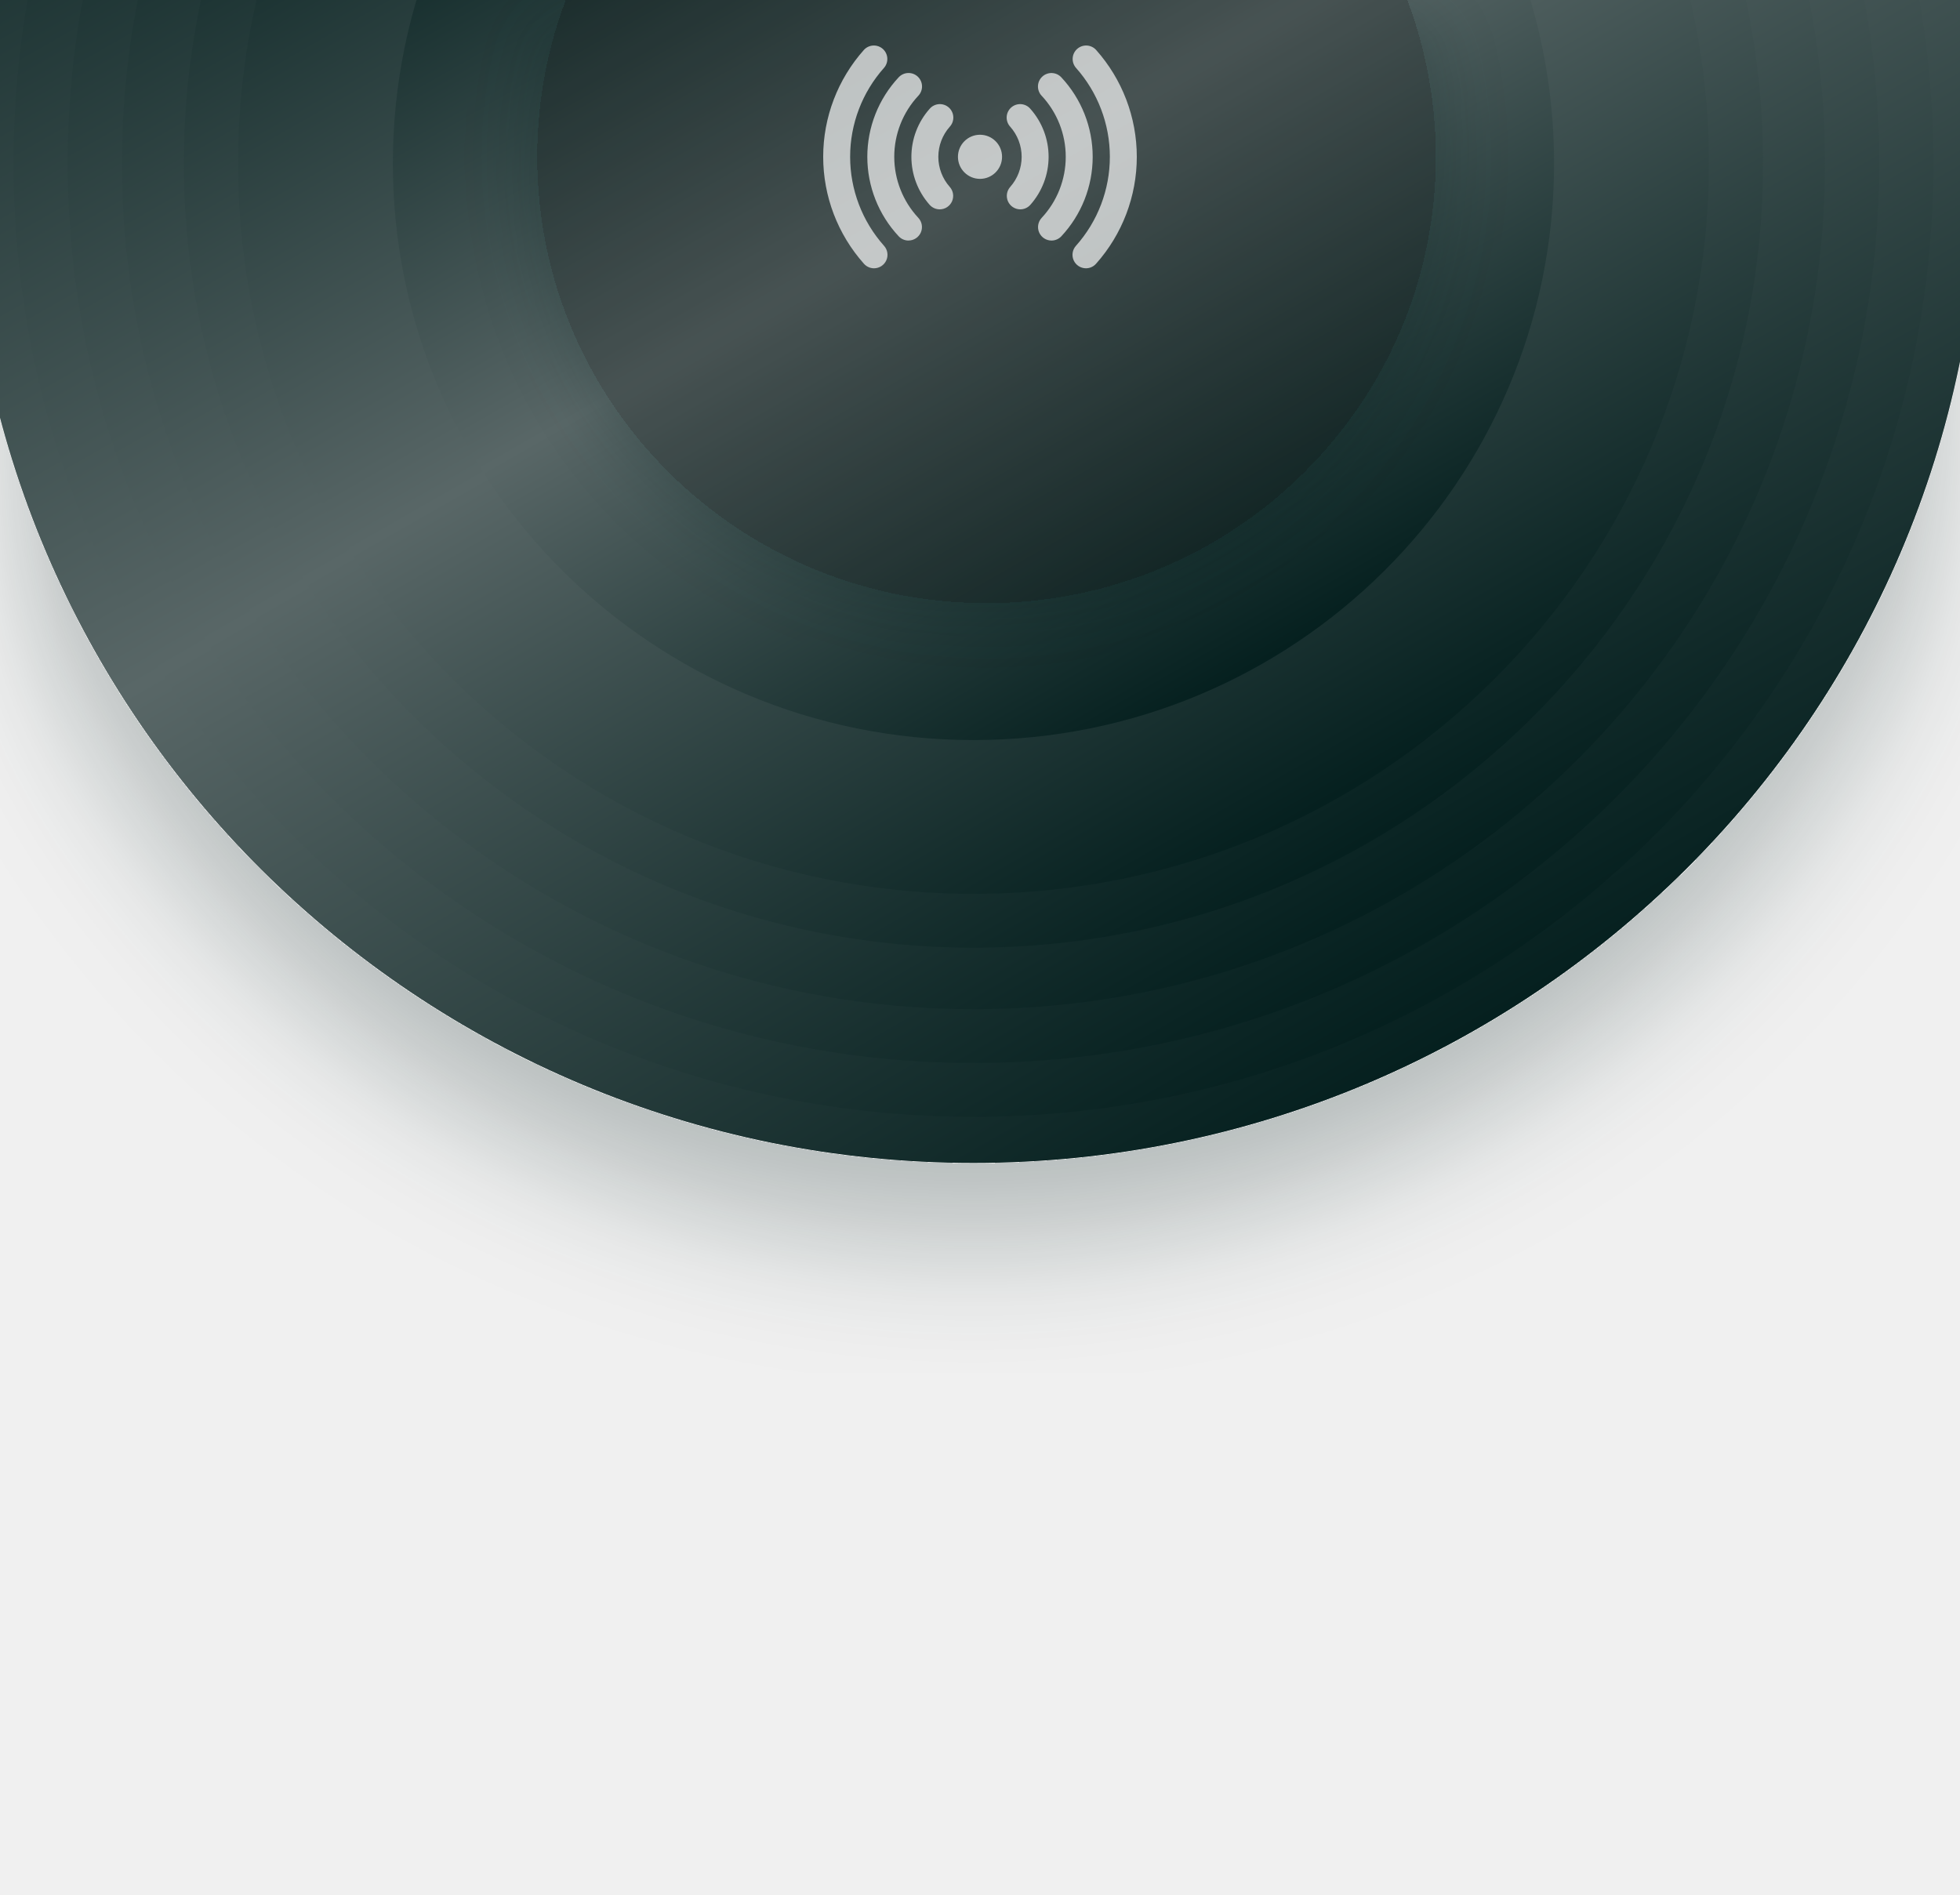
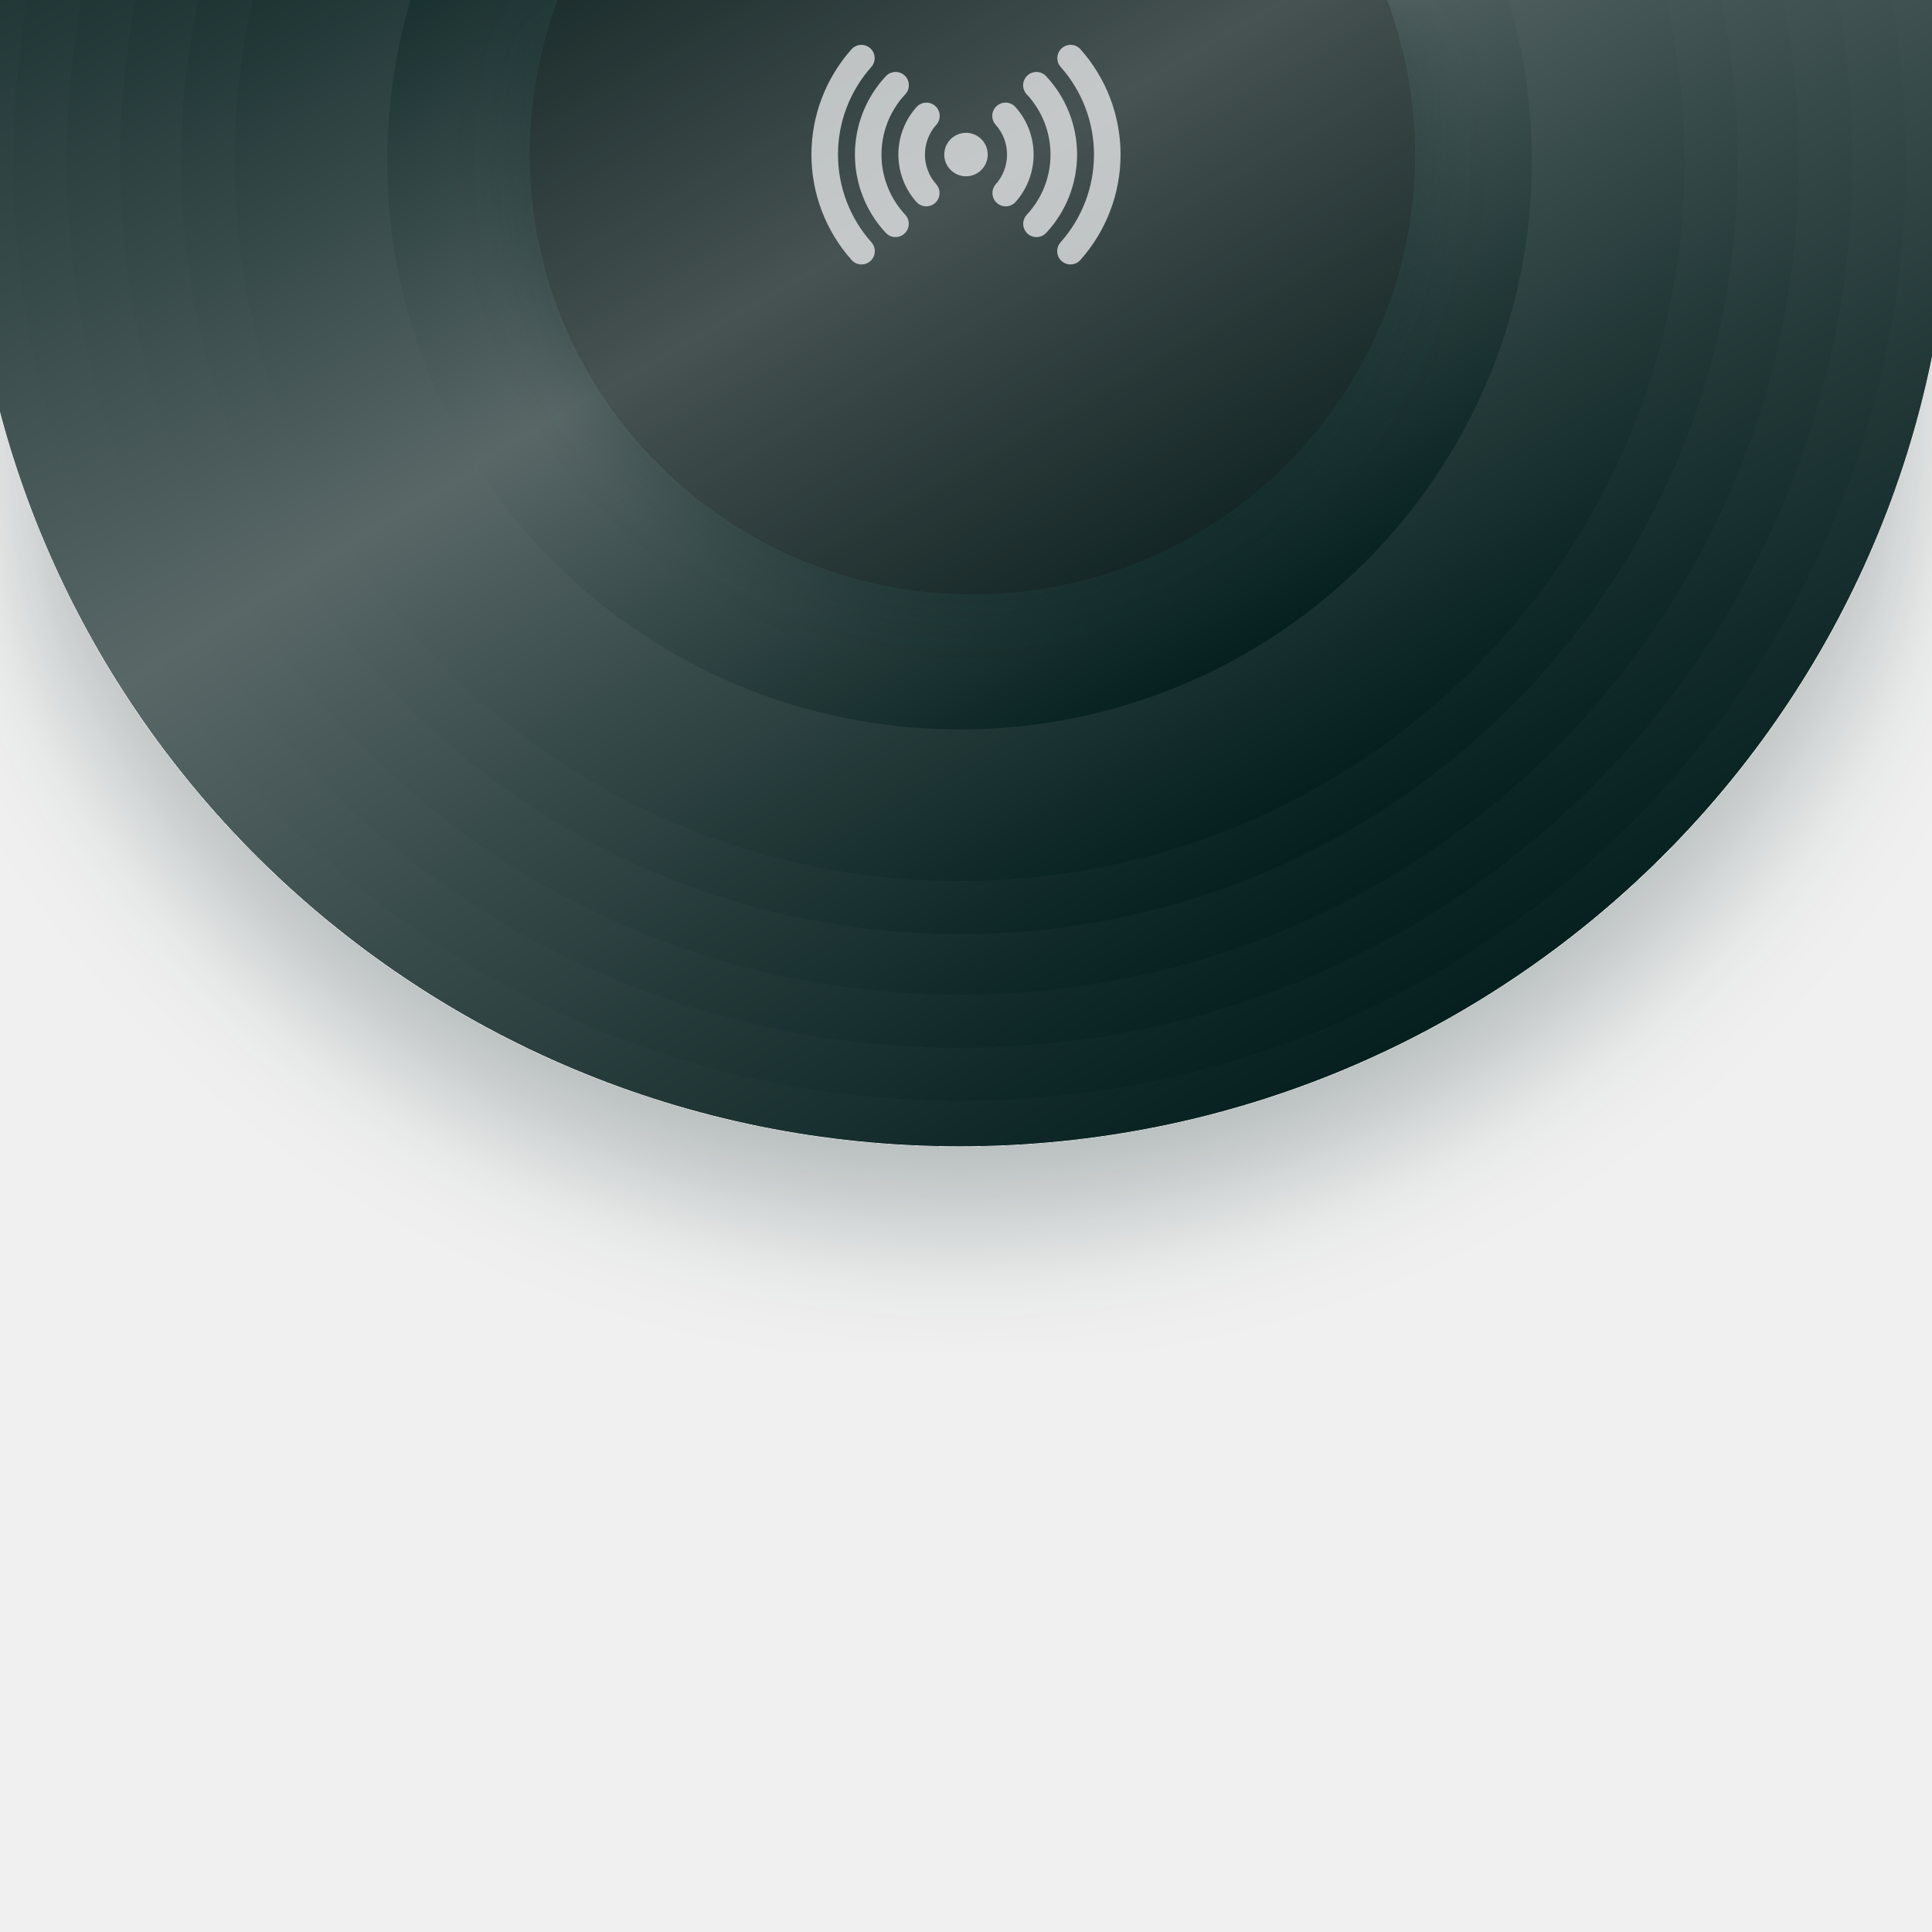
- <svg xmlns="http://www.w3.org/2000/svg" width="150" height="145" viewBox="0 0 150 145" fill="none">
-   <mask id="mask0_2719_4258" style="mask-type:alpha" maskUnits="userSpaceOnUse" x="0" y="0" width="150" height="145">
+ <svg xmlns="http://www.w3.org/2000/svg" width="150" height="150" viewBox="0 0 150 150" fill="none">
+   <mask id="mask0_1108_720" style="mask-type:alpha" maskUnits="userSpaceOnUse" x="0" y="0" width="150" height="145">
    <path d="M0 0H150V145H0V0Z" fill="white" />
  </mask>
-   <g mask="url(#mask0_2719_4258)">
-     <g filter="url(#filter0_d_2719_4258)">
-       <ellipse cx="74.5" cy="12.5" rx="77.017" ry="76.5" fill="url(#paint0_linear_2719_4258)" />
-       <ellipse cx="74.5" cy="12.5" rx="73.462" ry="72.969" fill="url(#paint1_linear_2719_4258)" />
-       <ellipse cx="74.5" cy="12.5" rx="69.315" ry="68.85" fill="url(#paint2_linear_2719_4258)" />
-       <ellipse cx="74.5" cy="12.5" rx="65.168" ry="64.731" fill="url(#paint3_linear_2719_4258)" />
-       <ellipse cx="74.5" cy="12.5" rx="60.429" ry="60.023" fill="url(#paint4_linear_2719_4258)" />
-       <ellipse cx="74.5" cy="12.5" rx="56.282" ry="55.904" fill="url(#paint5_linear_2719_4258)" />
-       <ellipse cx="74.5" cy="12.5" rx="44.433" ry="44.135" fill="url(#paint6_linear_2719_4258)" />
-       <g filter="url(#filter1_d_2719_4258)">
-         <ellipse cx="75.5" cy="12" rx="34.385" ry="34.154" fill="black" fill-opacity="0.2" shape-rendering="crispEdges" />
+   <g mask="url(#mask0_1108_720)">
+     <g filter="url(#filter0_d_1108_720)">
+       <path d="M74.5 89C117.035 89 151.517 54.75 151.517 12.5C151.517 -29.75 117.035 -64 74.5 -64C31.965 -64 -2.517 -29.75 -2.517 12.5C-2.517 54.75 31.965 89 74.5 89Z" fill="url(#paint0_linear_1108_720)" />
+       <path d="M74.5 85.469C115.072 85.469 147.962 52.8 147.962 12.5C147.962 -27.8 115.072 -60.469 74.5 -60.469C33.928 -60.469 1.038 -27.8 1.038 12.5C1.038 52.8 33.928 85.469 74.5 85.469Z" fill="url(#paint1_linear_1108_720)" />
+       <path d="M74.5 81.35C112.782 81.35 143.815 50.525 143.815 12.5C143.815 -25.525 112.782 -56.35 74.5 -56.35C36.218 -56.35 5.185 -25.525 5.185 12.5C5.185 50.525 36.218 81.35 74.5 81.35Z" fill="url(#paint2_linear_1108_720)" />
+       <path d="M74.5 77.231C110.491 77.231 139.668 48.25 139.668 12.5C139.668 -23.25 110.491 -52.23 74.5 -52.23C38.509 -52.23 9.332 -23.25 9.332 12.5C9.332 48.25 38.509 77.231 74.5 77.231Z" fill="url(#paint3_linear_1108_720)" />
+       <path d="M74.5 72.523C107.874 72.523 134.929 45.65 134.929 12.5C134.929 -20.65 107.874 -47.523 74.5 -47.523C41.126 -47.523 14.071 -20.65 14.071 12.5C14.071 45.65 41.126 72.523 74.5 72.523Z" fill="url(#paint4_linear_1108_720)" />
+       <path d="M74.5 68.403C105.584 68.403 130.782 43.374 130.782 12.5C130.782 -18.375 105.584 -43.404 74.5 -43.404C43.417 -43.404 18.218 -18.375 18.218 12.5C18.218 43.374 43.417 68.403 74.5 68.403Z" fill="url(#paint5_linear_1108_720)" />
+       <path d="M74.5 56.634C99.04 56.634 118.933 36.875 118.933 12.5C118.933 -11.875 99.04 -31.635 74.5 -31.635C49.961 -31.635 30.067 -11.875 30.067 12.5C30.067 36.875 49.961 56.634 74.5 56.634Z" fill="url(#paint6_linear_1108_720)" />
+       <g filter="url(#filter1_d_1108_720)">
+         <path d="M75.5 46.154C94.49 46.154 109.885 30.863 109.885 12C109.885 -6.863 94.49 -22.154 75.5 -22.154C56.51 -22.154 41.116 -6.863 41.116 12C41.116 30.863 56.51 46.154 75.5 46.154Z" fill="black" fill-opacity="0.2" />
      </g>
    </g>
  </g>
-   <g opacity="0.68" clip-path="url(#clip0_2719_4258)">
-     <path d="M75 13.688C75.932 13.688 76.688 12.932 76.688 12C76.688 11.068 75.932 10.312 75 10.312C74.068 10.312 73.312 11.068 73.312 12C73.312 12.932 74.068 13.688 75 13.688Z" fill="white" />
-     <path d="M71.918 16.021C71.772 16.021 71.628 15.99 71.495 15.93C71.362 15.871 71.243 15.784 71.146 15.675C70.246 14.662 69.749 13.355 69.749 12.001C69.749 10.646 70.246 9.339 71.146 8.327C71.235 8.223 71.344 8.138 71.467 8.076C71.589 8.015 71.723 7.979 71.859 7.97C71.996 7.96 72.133 7.979 72.263 8.023C72.392 8.067 72.511 8.137 72.614 8.228C72.716 8.319 72.799 8.43 72.858 8.553C72.918 8.677 72.951 8.811 72.958 8.947C72.965 9.084 72.945 9.221 72.898 9.35C72.851 9.478 72.78 9.597 72.687 9.697C72.123 10.332 71.811 11.152 71.811 12.001C71.811 12.85 72.123 13.67 72.687 14.305C72.819 14.453 72.905 14.637 72.935 14.833C72.965 15.03 72.938 15.23 72.857 15.412C72.775 15.593 72.643 15.747 72.477 15.855C72.31 15.963 72.115 16.02 71.917 16.021H71.918Z" fill="white" />
-     <path d="M78.082 16.021C77.884 16.02 77.689 15.963 77.523 15.855C77.356 15.747 77.224 15.593 77.142 15.412C77.061 15.23 77.034 15.03 77.064 14.833C77.094 14.637 77.18 14.453 77.312 14.305C77.876 13.67 78.188 12.85 78.188 12.001C78.188 11.152 77.876 10.332 77.312 9.697C77.219 9.597 77.148 9.478 77.101 9.35C77.055 9.221 77.034 9.084 77.041 8.947C77.048 8.811 77.082 8.677 77.141 8.553C77.2 8.43 77.283 8.319 77.385 8.228C77.488 8.137 77.607 8.067 77.737 8.023C77.866 7.979 78.003 7.96 78.14 7.97C78.276 7.979 78.41 8.015 78.532 8.076C78.655 8.138 78.764 8.223 78.853 8.327C79.753 9.339 80.25 10.646 80.25 12.001C80.25 13.355 79.753 14.662 78.853 15.675C78.756 15.784 78.638 15.871 78.505 15.93C78.372 15.99 78.228 16.021 78.082 16.021Z" fill="white" />
-     <path d="M69.529 18.409C69.388 18.409 69.248 18.38 69.118 18.323C68.988 18.267 68.872 18.184 68.775 18.08C67.233 16.431 66.376 14.257 66.376 11.999C66.376 9.74 67.233 7.567 68.775 5.917C68.868 5.817 68.979 5.737 69.102 5.68C69.226 5.623 69.359 5.592 69.495 5.587C69.631 5.582 69.766 5.604 69.894 5.651C70.021 5.699 70.138 5.771 70.237 5.864C70.336 5.957 70.416 6.069 70.472 6.192C70.528 6.316 70.559 6.45 70.563 6.586C70.567 6.722 70.544 6.857 70.496 6.984C70.448 7.111 70.375 7.227 70.281 7.326C69.097 8.594 68.438 10.264 68.438 11.999C68.438 13.734 69.097 15.404 70.281 16.672C70.418 16.819 70.509 17.002 70.543 17.2C70.577 17.398 70.553 17.601 70.473 17.786C70.393 17.97 70.261 18.127 70.093 18.237C69.926 18.347 69.729 18.406 69.529 18.406L69.529 18.409Z" fill="white" />
-     <path d="M80.471 18.409C80.27 18.408 80.074 18.349 79.906 18.239C79.738 18.129 79.606 17.972 79.526 17.788C79.446 17.604 79.422 17.4 79.456 17.203C79.49 17.005 79.581 16.821 79.718 16.674C80.903 15.407 81.562 13.736 81.562 12.001C81.562 10.266 80.903 8.596 79.718 7.328C79.624 7.23 79.552 7.113 79.503 6.986C79.455 6.859 79.432 6.724 79.436 6.588C79.44 6.452 79.471 6.319 79.527 6.195C79.583 6.071 79.663 5.959 79.763 5.867C79.862 5.774 79.978 5.701 80.106 5.654C80.233 5.606 80.368 5.584 80.504 5.589C80.64 5.594 80.773 5.626 80.897 5.682C81.021 5.739 81.132 5.82 81.224 5.919C82.766 7.569 83.624 9.743 83.624 12.001C83.624 14.259 82.766 16.433 81.224 18.083C81.128 18.186 81.011 18.268 80.881 18.324C80.752 18.38 80.612 18.409 80.471 18.409Z" fill="white" />
-     <path d="M83.109 20.532C82.91 20.531 82.716 20.474 82.549 20.366C82.382 20.257 82.249 20.103 82.168 19.921C82.087 19.739 82.06 19.538 82.091 19.341C82.121 19.145 82.208 18.961 82.341 18.813C84.013 16.938 84.938 14.513 84.938 12C84.938 9.488 84.013 7.063 82.341 5.188C82.165 4.983 82.075 4.718 82.093 4.448C82.11 4.178 82.233 3.926 82.434 3.746C82.635 3.566 82.9 3.472 83.169 3.484C83.439 3.497 83.694 3.615 83.878 3.813C85.888 6.066 87 8.98 87 12C87 15.02 85.888 17.935 83.878 20.188C83.781 20.296 83.663 20.382 83.53 20.442C83.398 20.501 83.254 20.532 83.109 20.532Z" fill="white" />
-     <path d="M66.891 20.532C66.745 20.532 66.602 20.501 66.469 20.442C66.337 20.383 66.218 20.296 66.121 20.188C64.111 17.935 62.999 15.02 62.999 12C62.999 8.98 64.111 6.066 66.121 3.813C66.305 3.615 66.559 3.497 66.829 3.484C67.099 3.472 67.364 3.566 67.565 3.746C67.766 3.926 67.889 4.178 67.906 4.448C67.924 4.718 67.835 4.983 67.658 5.188C65.986 7.063 65.061 9.488 65.061 12C65.061 14.513 65.986 16.938 67.658 18.813C67.791 18.961 67.877 19.144 67.908 19.341C67.939 19.538 67.912 19.739 67.831 19.921C67.75 20.102 67.618 20.257 67.451 20.365C67.284 20.474 67.09 20.531 66.891 20.532Z" fill="white" />
+   <mask id="mask1_1108_720" style="mask-type:luminance" maskUnits="userSpaceOnUse" x="63" y="0" width="24" height="24">
+     <path d="M87 0H63V24H87V0Z" fill="white" />
+   </mask>
+   <g mask="url(#mask1_1108_720)">
+     <g opacity="0.68">
+       <path d="M75 13.688C75.932 13.688 76.688 12.932 76.688 12C76.688 11.068 75.932 10.312 75 10.312C74.068 10.312 73.312 11.068 73.312 12C73.312 12.932 74.068 13.688 75 13.688Z" fill="white" />
+       <path d="M71.918 16.021C71.772 16.021 71.628 15.99 71.495 15.93C71.362 15.871 71.243 15.784 71.146 15.675C70.246 14.662 69.749 13.355 69.749 12.001C69.749 10.646 70.246 9.339 71.146 8.327C71.235 8.223 71.344 8.138 71.467 8.076C71.589 8.015 71.723 7.979 71.859 7.97C71.996 7.96 72.133 7.979 72.263 8.023C72.392 8.067 72.511 8.137 72.614 8.228C72.716 8.319 72.799 8.43 72.858 8.553C72.918 8.677 72.951 8.811 72.958 8.947C72.965 9.084 72.945 9.221 72.898 9.35C72.851 9.478 72.78 9.597 72.687 9.697C72.123 10.332 71.811 11.152 71.811 12.001C71.811 12.85 72.123 13.67 72.687 14.305C72.819 14.453 72.905 14.637 72.935 14.833C72.965 15.03 72.938 15.23 72.857 15.412C72.775 15.593 72.643 15.747 72.477 15.855C72.31 15.963 72.116 16.02 71.918 16.021Z" fill="white" />
+       <path d="M78.082 16.021C77.884 16.02 77.689 15.963 77.523 15.855C77.356 15.747 77.224 15.593 77.142 15.412C77.061 15.23 77.034 15.03 77.064 14.833C77.094 14.637 77.18 14.453 77.312 14.305C77.876 13.67 78.188 12.85 78.188 12.001C78.188 11.152 77.876 10.332 77.312 9.697C77.219 9.597 77.148 9.478 77.101 9.35C77.055 9.221 77.034 9.084 77.041 8.947C77.048 8.811 77.082 8.677 77.141 8.553C77.2 8.43 77.283 8.319 77.385 8.228C77.488 8.137 77.607 8.067 77.737 8.023C77.866 7.979 78.003 7.96 78.14 7.97C78.276 7.979 78.41 8.015 78.532 8.076C78.655 8.138 78.764 8.223 78.853 8.327C79.753 9.339 80.25 10.646 80.25 12.001C80.25 13.355 79.753 14.662 78.853 15.675C78.756 15.784 78.638 15.871 78.505 15.93C78.372 15.99 78.228 16.021 78.082 16.021Z" fill="white" />
+       <path d="M69.529 18.409C69.388 18.409 69.248 18.38 69.118 18.323C68.988 18.267 68.872 18.184 68.775 18.08C67.233 16.431 66.376 14.257 66.376 11.999C66.376 9.74 67.233 7.567 68.775 5.917C68.868 5.817 68.979 5.737 69.102 5.68C69.226 5.623 69.359 5.592 69.495 5.587C69.631 5.582 69.766 5.604 69.894 5.651C70.021 5.699 70.138 5.771 70.237 5.864C70.336 5.957 70.416 6.069 70.472 6.192C70.528 6.316 70.559 6.45 70.563 6.586C70.567 6.722 70.544 6.857 70.496 6.984C70.448 7.111 70.375 7.227 70.281 7.326C69.097 8.594 68.438 10.264 68.438 11.999C68.438 13.734 69.097 15.404 70.281 16.672C70.418 16.819 70.509 17.002 70.543 17.2C70.577 17.398 70.553 17.601 70.473 17.786C70.393 17.97 70.261 18.127 70.093 18.237C69.926 18.347 69.729 18.406 69.529 18.406L69.529 18.409Z" fill="white" />
+       <path d="M80.471 18.409C80.27 18.408 80.074 18.349 79.906 18.239C79.738 18.129 79.606 17.972 79.526 17.788C79.446 17.604 79.422 17.4 79.456 17.203C79.49 17.005 79.581 16.821 79.718 16.674C80.903 15.407 81.562 13.736 81.562 12.001C81.562 10.266 80.903 8.596 79.718 7.328C79.624 7.23 79.552 7.113 79.503 6.986C79.455 6.859 79.432 6.724 79.436 6.588C79.44 6.452 79.471 6.319 79.527 6.195C79.583 6.071 79.663 5.959 79.763 5.867C79.862 5.774 79.978 5.701 80.106 5.654C80.233 5.606 80.368 5.584 80.504 5.589C80.64 5.594 80.773 5.626 80.897 5.682C81.021 5.739 81.132 5.82 81.224 5.919C82.766 7.569 83.624 9.743 83.624 12.001C83.624 14.259 82.766 16.433 81.224 18.083C81.128 18.186 81.011 18.268 80.881 18.324C80.752 18.38 80.612 18.409 80.471 18.409Z" fill="white" />
+       <path d="M83.109 20.532C82.91 20.531 82.716 20.474 82.549 20.366C82.382 20.257 82.249 20.103 82.168 19.921C82.087 19.739 82.06 19.538 82.091 19.341C82.121 19.145 82.208 18.961 82.341 18.813C84.013 16.938 84.938 14.513 84.938 12C84.938 9.488 84.013 7.063 82.341 5.188C82.165 4.983 82.075 4.718 82.093 4.448C82.11 4.178 82.233 3.926 82.434 3.746C82.635 3.566 82.9 3.472 83.169 3.484C83.439 3.497 83.694 3.615 83.878 3.813C85.888 6.066 87 8.98 87 12C87 15.02 85.888 17.935 83.878 20.188C83.781 20.296 83.663 20.382 83.53 20.442C83.398 20.501 83.254 20.532 83.109 20.532Z" fill="white" />
+       <path d="M66.891 20.532C66.745 20.532 66.602 20.501 66.469 20.442C66.337 20.383 66.218 20.296 66.121 20.188C64.111 17.935 62.999 15.02 62.999 12C62.999 8.98 64.111 6.066 66.121 3.813C66.305 3.615 66.559 3.497 66.829 3.484C67.099 3.472 67.364 3.566 67.565 3.746C67.766 3.926 67.889 4.178 67.906 4.448C67.924 4.718 67.835 4.983 67.658 5.188C65.986 7.063 65.061 9.488 65.061 12C65.061 14.513 65.986 16.938 67.658 18.813C67.791 18.961 67.877 19.144 67.908 19.341C67.939 19.538 67.912 19.739 67.831 19.921C67.75 20.102 67.618 20.257 67.451 20.365C67.284 20.474 67.09 20.531 66.891 20.532Z" fill="white" />
+     </g>
  </g>
  <defs>
-     <filter id="filter0_d_2719_4258" x="-12.517" y="-68" width="174.034" height="173" filterUnits="userSpaceOnUse" color-interpolation-filters="sRGB">
+     <filter id="filter0_d_1108_720" x="-12.517" y="-68" width="174.034" height="173" filterUnits="userSpaceOnUse" color-interpolation-filters="sRGB">
      <feFlood flood-opacity="0" result="BackgroundImageFix" />
      <feColorMatrix in="SourceAlpha" type="matrix" values="0 0 0 0 0 0 0 0 0 0 0 0 0 0 0 0 0 0 127 0" result="hardAlpha" />
      <feOffset dy="6" />
      <feGaussianBlur stdDeviation="5" />
      <feComposite in2="hardAlpha" operator="out" />
      <feColorMatrix type="matrix" values="0 0 0 0 0.016 0 0 0 0 0.122 0 0 0 0 0.118 0 0 0 0.25 0" />
-       <feBlend mode="normal" in2="BackgroundImageFix" result="effect1_dropShadow_2719_4258" />
-       <feBlend mode="normal" in="SourceGraphic" in2="effect1_dropShadow_2719_4258" result="shape" />
+       <feBlend mode="normal" in2="BackgroundImageFix" result="effect1_dropShadow_1108_720" />
+       <feBlend mode="normal" in="SourceGraphic" in2="effect1_dropShadow_1108_720" result="shape" />
    </filter>
-     <filter id="filter1_d_2719_4258" x="35.115" y="-28.154" width="80.769" height="80.308" filterUnits="userSpaceOnUse" color-interpolation-filters="sRGB">
+     <filter id="filter1_d_1108_720" x="35.116" y="-28.154" width="80.769" height="80.308" filterUnits="userSpaceOnUse" color-interpolation-filters="sRGB">
      <feFlood flood-opacity="0" result="BackgroundImageFix" />
      <feColorMatrix in="SourceAlpha" type="matrix" values="0 0 0 0 0 0 0 0 0 0 0 0 0 0 0 0 0 0 127 0" result="hardAlpha" />
      <feOffset />
      <feGaussianBlur stdDeviation="3" />
      <feComposite in2="hardAlpha" operator="out" />
      <feColorMatrix type="matrix" values="0 0 0 0 0.016 0 0 0 0 0.122 0 0 0 0 0.118 0 0 0 0.25 0" />
-       <feBlend mode="normal" in2="BackgroundImageFix" result="effect1_dropShadow_2719_4258" />
-       <feBlend mode="normal" in="SourceGraphic" in2="effect1_dropShadow_2719_4258" result="shape" />
+       <feBlend mode="normal" in2="BackgroundImageFix" result="effect1_dropShadow_1108_720" />
+       <feBlend mode="normal" in="SourceGraphic" in2="effect1_dropShadow_1108_720" result="shape" />
    </filter>
-     <linearGradient id="paint0_linear_2719_4258" x1="40.731" y1="-54.585" x2="116.385" y2="77.671" gradientUnits="userSpaceOnUse">
+     <linearGradient id="paint0_linear_1108_720" x1="40.731" y1="-54.585" x2="116.385" y2="77.671" gradientUnits="userSpaceOnUse">
      <stop stop-color="#041F1E" />
      <stop offset="0.512" stop-color="#596767" />
      <stop offset="1" stop-color="#041F1E" />
    </linearGradient>
-     <linearGradient id="paint1_linear_2719_4258" x1="42.29" y1="-51.488" x2="114.452" y2="74.663" gradientUnits="userSpaceOnUse">
+     <linearGradient id="paint1_linear_1108_720" x1="42.29" y1="-51.488" x2="114.452" y2="74.663" gradientUnits="userSpaceOnUse">
      <stop stop-color="#041F1E" />
      <stop offset="0.512" stop-color="#596767" />
      <stop offset="1" stop-color="#041F1E" />
    </linearGradient>
-     <linearGradient id="paint2_linear_2719_4258" x1="44.108" y1="-47.876" x2="112.197" y2="71.154" gradientUnits="userSpaceOnUse">
+     <linearGradient id="paint2_linear_1108_720" x1="44.108" y1="-47.876" x2="112.197" y2="71.154" gradientUnits="userSpaceOnUse">
      <stop stop-color="#041F1E" />
      <stop offset="0.512" stop-color="#596767" />
      <stop offset="1" stop-color="#041F1E" />
    </linearGradient>
-     <linearGradient id="paint3_linear_2719_4258" x1="45.926" y1="-44.264" x2="109.941" y2="67.645" gradientUnits="userSpaceOnUse">
+     <linearGradient id="paint3_linear_1108_720" x1="45.926" y1="-44.264" x2="109.941" y2="67.645" gradientUnits="userSpaceOnUse">
      <stop stop-color="#041F1E" />
      <stop offset="0.512" stop-color="#596767" />
      <stop offset="1" stop-color="#041F1E" />
    </linearGradient>
-     <linearGradient id="paint4_linear_2719_4258" x1="48.004" y1="-40.136" x2="107.364" y2="63.635" gradientUnits="userSpaceOnUse">
+     <linearGradient id="paint4_linear_1108_720" x1="48.004" y1="-40.135" x2="107.364" y2="63.635" gradientUnits="userSpaceOnUse">
      <stop stop-color="#041F1E" />
      <stop offset="0.512" stop-color="#596767" />
      <stop offset="1" stop-color="#041F1E" />
    </linearGradient>
-     <linearGradient id="paint5_linear_2719_4258" x1="49.823" y1="-36.524" x2="105.109" y2="60.125" gradientUnits="userSpaceOnUse">
+     <linearGradient id="paint5_linear_1108_720" x1="49.823" y1="-36.524" x2="105.109" y2="60.125" gradientUnits="userSpaceOnUse">
      <stop stop-color="#041F1E" />
      <stop offset="0.512" stop-color="#596767" />
      <stop offset="1" stop-color="#041F1E" />
    </linearGradient>
-     <linearGradient id="paint6_linear_2719_4258" x1="55.018" y1="-26.203" x2="98.665" y2="50.099" gradientUnits="userSpaceOnUse">
+     <linearGradient id="paint6_linear_1108_720" x1="55.018" y1="-26.203" x2="98.665" y2="50.099" gradientUnits="userSpaceOnUse">
      <stop stop-color="#041F1E" />
      <stop offset="0.512" stop-color="#596767" />
      <stop offset="1" stop-color="#041F1E" />
    </linearGradient>
-     <clipPath id="clip0_2719_4258">
-       <rect width="24" height="24" fill="white" transform="translate(63)" />
-     </clipPath>
  </defs>
</svg>
